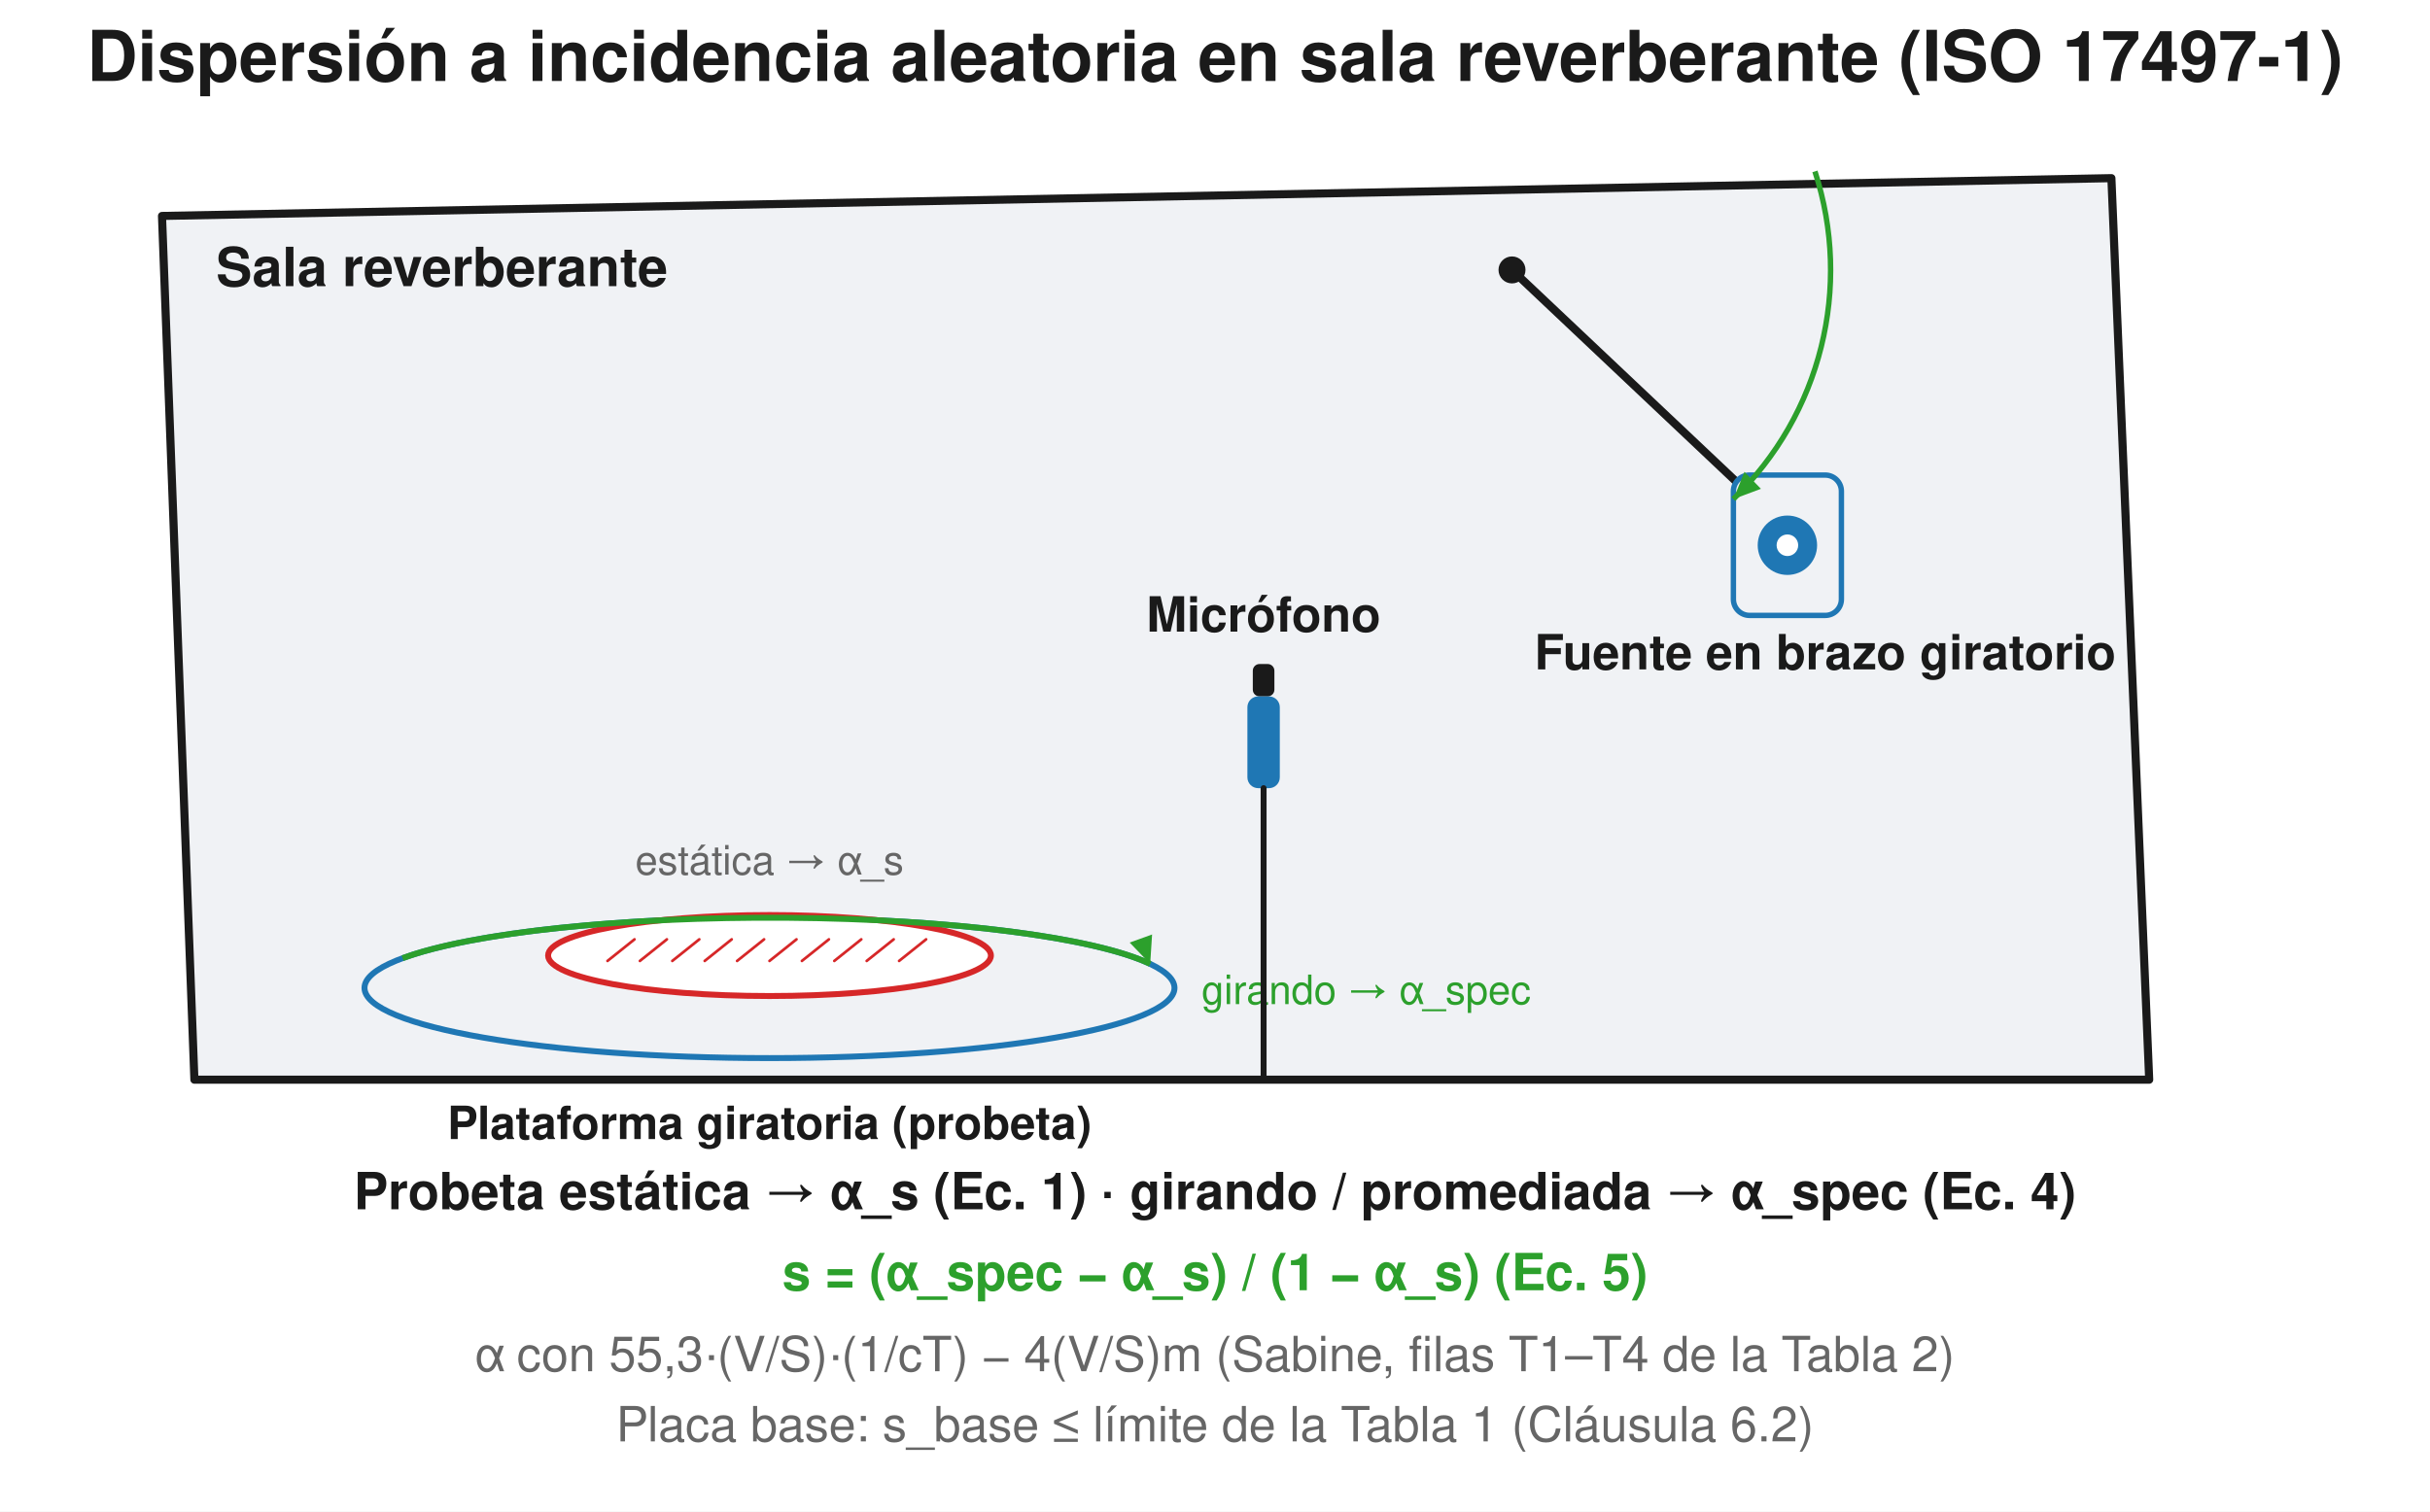
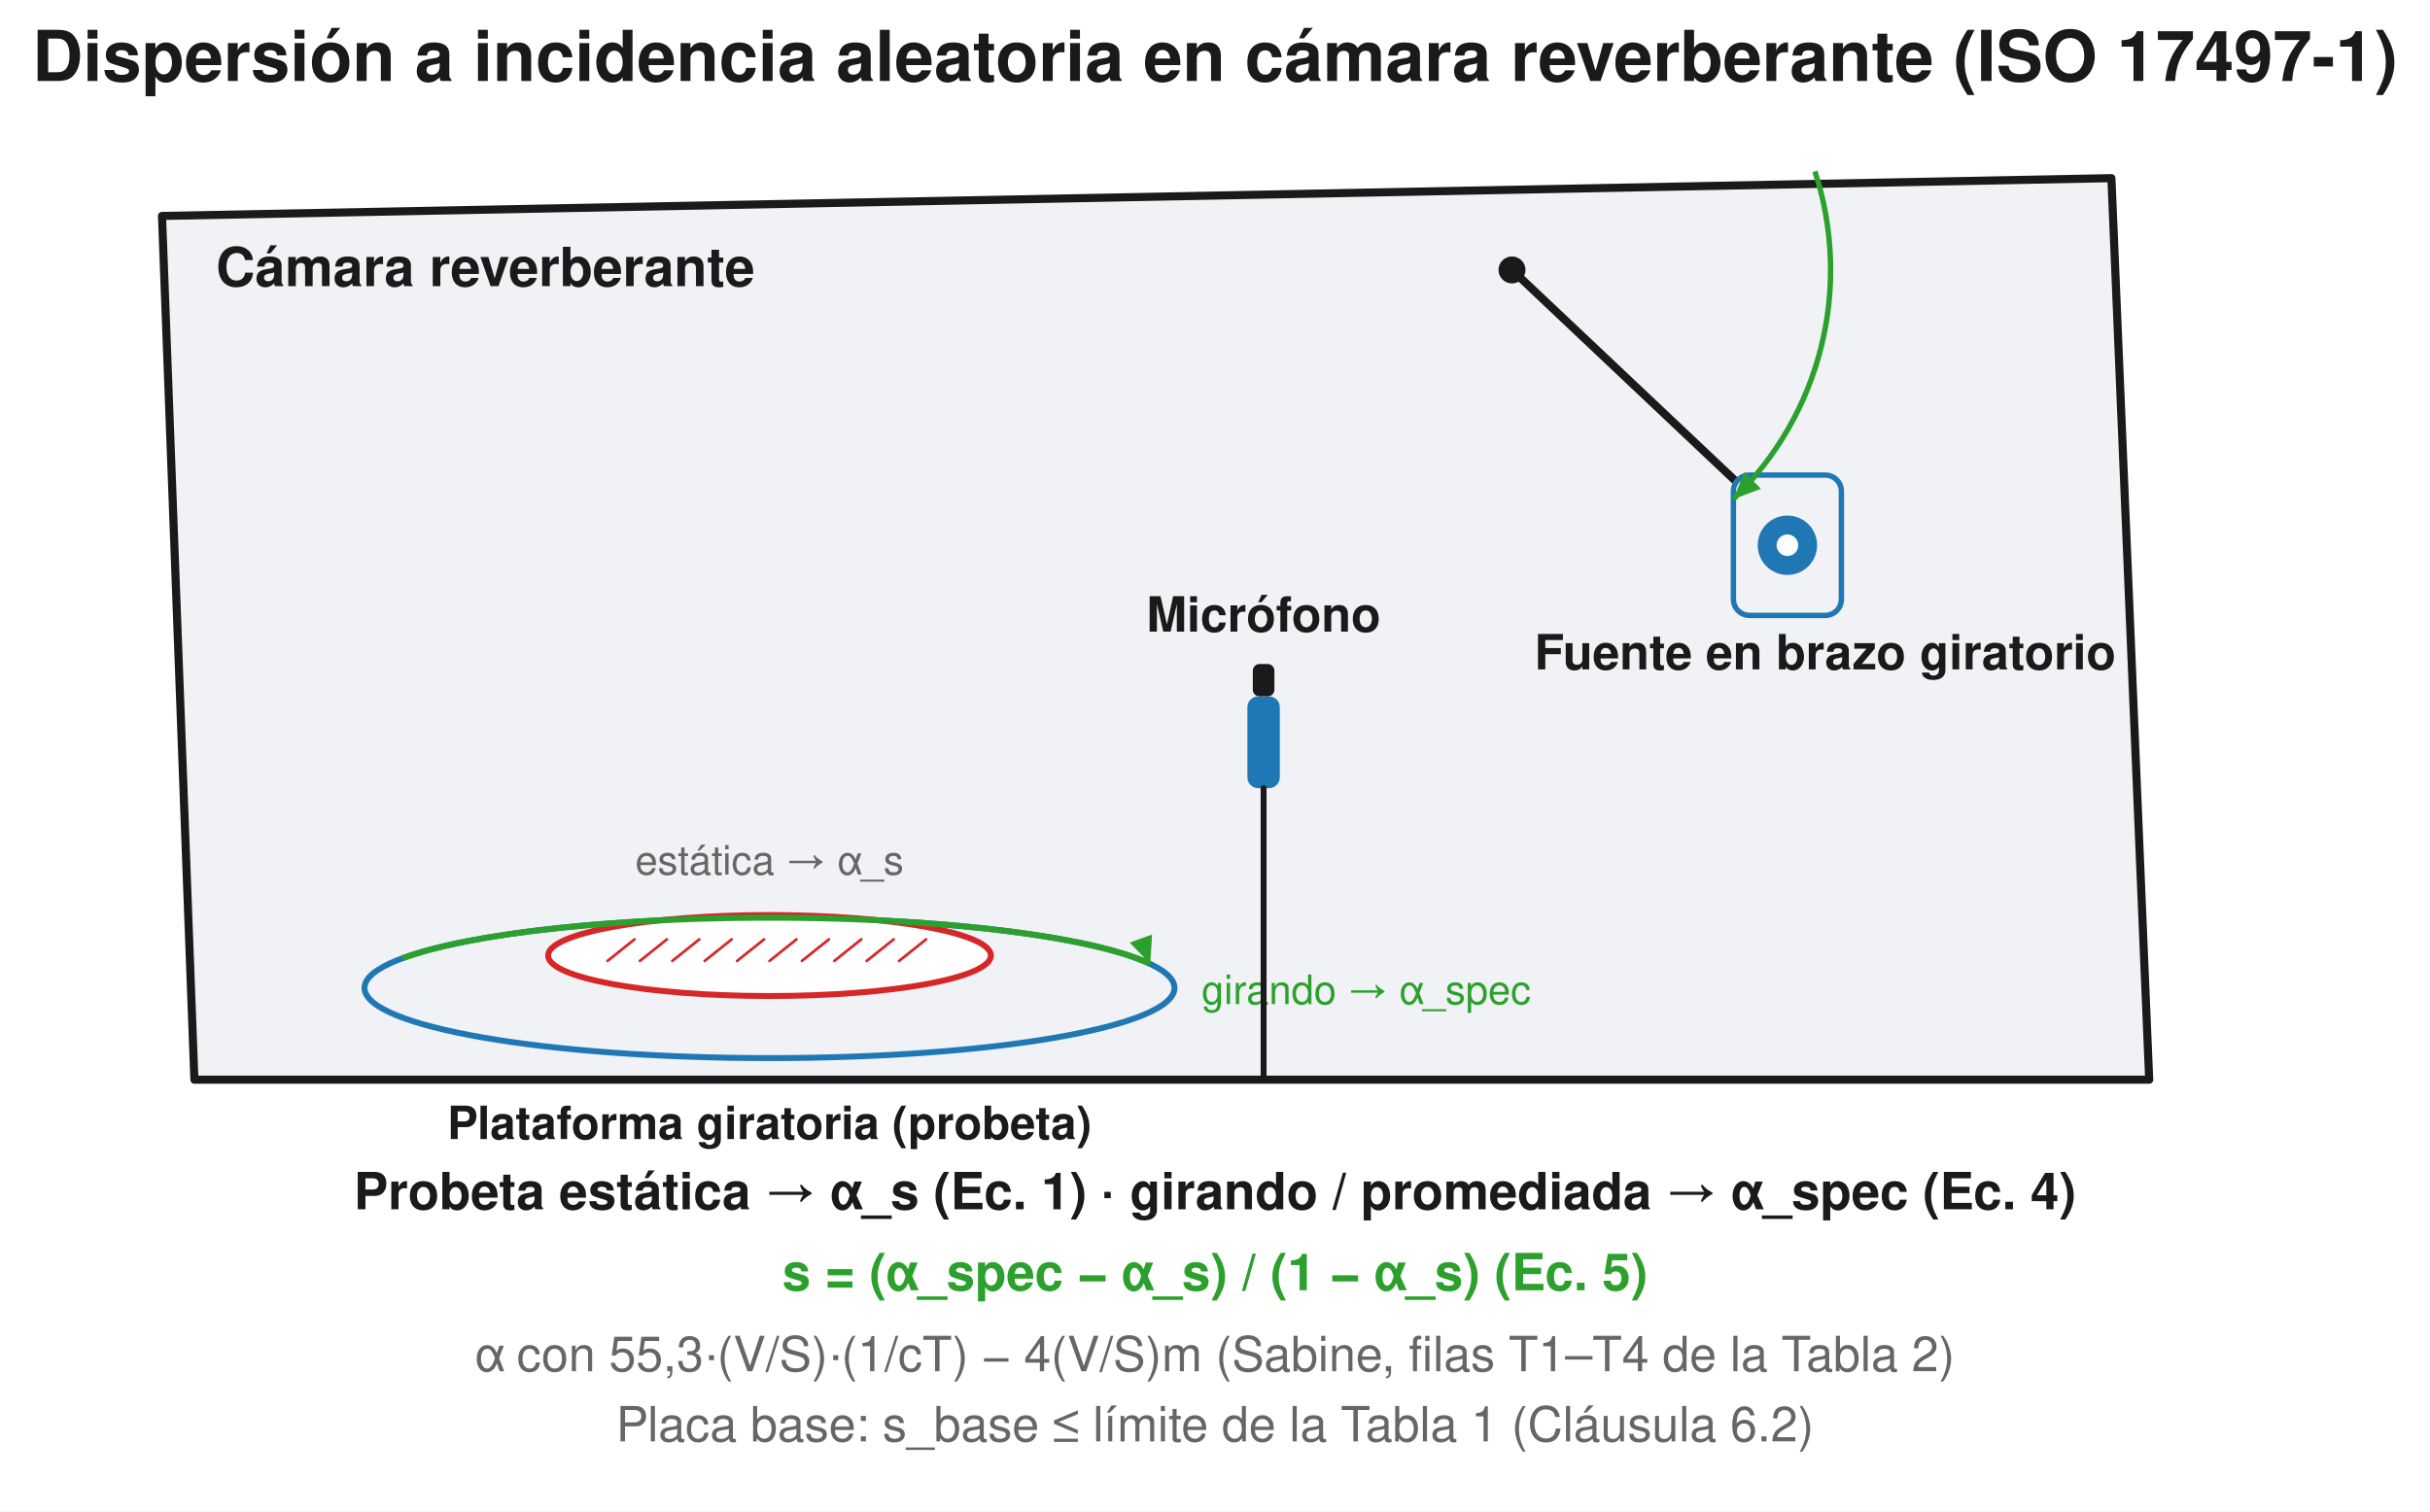
<svg xmlns="http://www.w3.org/2000/svg" width="900" height="560" viewBox="0 0 900 560">
  <rect width="900" height="560" fill="#ffffff" />
-   <text x="450.0" y="30" font-family="Segoe UI, Helvetica, Arial, sans-serif" font-size="26" font-weight="600" fill="#1a1a1a" text-anchor="middle">Dispersión a incidencia aleatoria en sala reverberante (ISO 17497-1)</text>
+   <text x="450.0" y="30" font-family="Segoe UI, Helvetica, Arial, sans-serif" font-size="26" font-weight="600" fill="#1a1a1a" text-anchor="middle">Dispersión a incidencia aleatoria en cámara reverberante (ISO 17497-1)</text>
  <path d="M 60 80 L 782 66 L 796 400 L 72 400 Z" fill="#f0f2f5" stroke="#1a1a1a" stroke-width="3" stroke-linejoin="round" />
-   <text x="80" y="106" font-family="Segoe UI, Helvetica, Arial, sans-serif" font-size="20" fill="#1a1a1a" text-anchor="start" font-weight="600">Sala reverberante</text>
+   <text x="80" y="106" font-family="Segoe UI, Helvetica, Arial, sans-serif" font-size="20" fill="#1a1a1a" text-anchor="start" font-weight="600">Cámara reverberante</text>
  <ellipse cx="285.0" cy="366.0" rx="150" ry="26" fill="#f0f2f5" stroke="#1f77b4" stroke-width="2.2" />
  <ellipse cx="285.0" cy="354.0" rx="82" ry="15" fill="#ffffff" stroke="#d62728" stroke-width="2.2" />
  <line x1="225" y1="356.0" x2="235" y2="348.0" stroke="#d62728" stroke-width="1.0" stroke-linecap="round" />
  <line x1="237" y1="356.0" x2="247" y2="348.0" stroke="#d62728" stroke-width="1.0" stroke-linecap="round" />
  <line x1="249" y1="356.0" x2="259" y2="348.0" stroke="#d62728" stroke-width="1.0" stroke-linecap="round" />
  <line x1="261" y1="356.0" x2="271" y2="348.0" stroke="#d62728" stroke-width="1.0" stroke-linecap="round" />
  <line x1="273" y1="356.0" x2="283" y2="348.0" stroke="#d62728" stroke-width="1.0" stroke-linecap="round" />
  <line x1="285" y1="356.0" x2="295" y2="348.0" stroke="#d62728" stroke-width="1.0" stroke-linecap="round" />
  <line x1="297" y1="356.0" x2="307" y2="348.0" stroke="#d62728" stroke-width="1.0" stroke-linecap="round" />
  <line x1="309" y1="356.0" x2="319" y2="348.0" stroke="#d62728" stroke-width="1.0" stroke-linecap="round" />
  <line x1="321" y1="356.0" x2="331" y2="348.0" stroke="#d62728" stroke-width="1.0" stroke-linecap="round" />
  <line x1="333" y1="356.0" x2="343" y2="348.0" stroke="#d62728" stroke-width="1.0" stroke-linecap="round" />
  <text x="285.0" y="422.0" font-family="Segoe UI, Helvetica, Arial, sans-serif" font-size="17" fill="#1a1a1a" text-anchor="middle" font-weight="600">Plataforma giratoria (probeta)</text>
  <path d="M 149.1 355.0 A 150.0 26.0 0 0 1 426.0 357.1" fill="none" stroke="#2ca02c" stroke-width="2.2" stroke-linejoin="round" />
  <path d="M 426.0 357.1 L 418.4 349.2 L 426.7 346.2 Z" fill="#2ca02c" stroke="none" stroke-width="1.5" stroke-linejoin="round" />
  <text x="445" y="372.0" font-family="Segoe UI, Helvetica, Arial, sans-serif" font-size="15" fill="#2ca02c" text-anchor="start">girando → α_spec</text>
  <text x="285.0" y="324.0" font-family="Segoe UI, Helvetica, Arial, sans-serif" font-size="15" fill="#666666" text-anchor="middle">estática → α_s</text>
  <circle cx="560.0" cy="100.0" r="5" fill="#1a1a1a" stroke="none" stroke-width="1.5" />
  <line x1="560.0" y1="100.0" x2="668.0" y2="202.0" stroke="#1a1a1a" stroke-width="3" stroke-linecap="round" />
  <rect x="642.0" y="176.0" width="40" height="52" rx="6" fill="#f0f2f5" stroke="#1f77b4" stroke-width="2" />
  <circle cx="662.0" cy="202.0" r="11" fill="#1f77b4" stroke="none" stroke-width="1.5" />
  <circle cx="662.0" cy="202.0" r="4" fill="#ffffff" stroke="none" stroke-width="1.5" />
  <path d="M 672.2 63.5 A 118.0 118.0 0 0 1 642.0 184.9" fill="none" stroke="#2ca02c" stroke-width="2.0" stroke-linejoin="round" />
  <path d="M 642.0 184.9 L 646.1 174.8 L 652.2 181.1 Z" fill="#2ca02c" stroke="none" stroke-width="1.5" stroke-linejoin="round" />
  <text x="676.0" y="248.0" font-family="Segoe UI, Helvetica, Arial, sans-serif" font-size="18" fill="#1a1a1a" text-anchor="middle" font-weight="600">Fuente en brazo giratorio</text>
  <rect x="464.0" y="246.0" width="8.0" height="12.0" rx="2.5" fill="#1a1a1a" stroke="none" stroke-width="1.5" />
  <rect x="462.0" y="258.0" width="12.0" height="34.0" rx="4.0" fill="#1f77b4" stroke="none" stroke-width="1.5" />
  <line x1="468.0" y1="292.0" x2="468.0" y2="400.0" stroke="#1a1a1a" stroke-width="2.2" stroke-linecap="round" />
  <line x1="452.0" y1="400.0" x2="484.0" y2="400.0" stroke="#1a1a1a" stroke-width="2.2" stroke-linecap="round" />
  <text x="468.0" y="234.0" font-family="Segoe UI, Helvetica, Arial, sans-serif" font-size="18" fill="#1a1a1a" text-anchor="middle" font-weight="600">Micrófono</text>
  <text x="450" y="448" font-family="Segoe UI, Helvetica, Arial, sans-serif" font-size="19" fill="#1a1a1a" text-anchor="middle" font-weight="600">Probeta estática → α_s (Ec. 1)   ·   girando / promediada → α_spec (Ec. 4)</text>
  <text x="450" y="478" font-family="Segoe UI, Helvetica, Arial, sans-serif" font-size="19" fill="#2ca02c" text-anchor="middle" font-weight="600">s = (α_spec − α_s) / (1 − α_s)   (Ec. 5)</text>
  <text x="450" y="508" font-family="Segoe UI, Helvetica, Arial, sans-serif" font-size="18" fill="#666666" text-anchor="middle">α con 55,3·(V/S)·(1/cT) − 4(V/S)m   (Sabine, filas T1–T4 de la Tabla 2)</text>
  <text x="450" y="534" font-family="Segoe UI, Helvetica, Arial, sans-serif" font-size="18" fill="#666666" text-anchor="middle">Placa base: s_base ≤ límite de la Tabla 1 (Cláusula 6.2)</text>
</svg>
